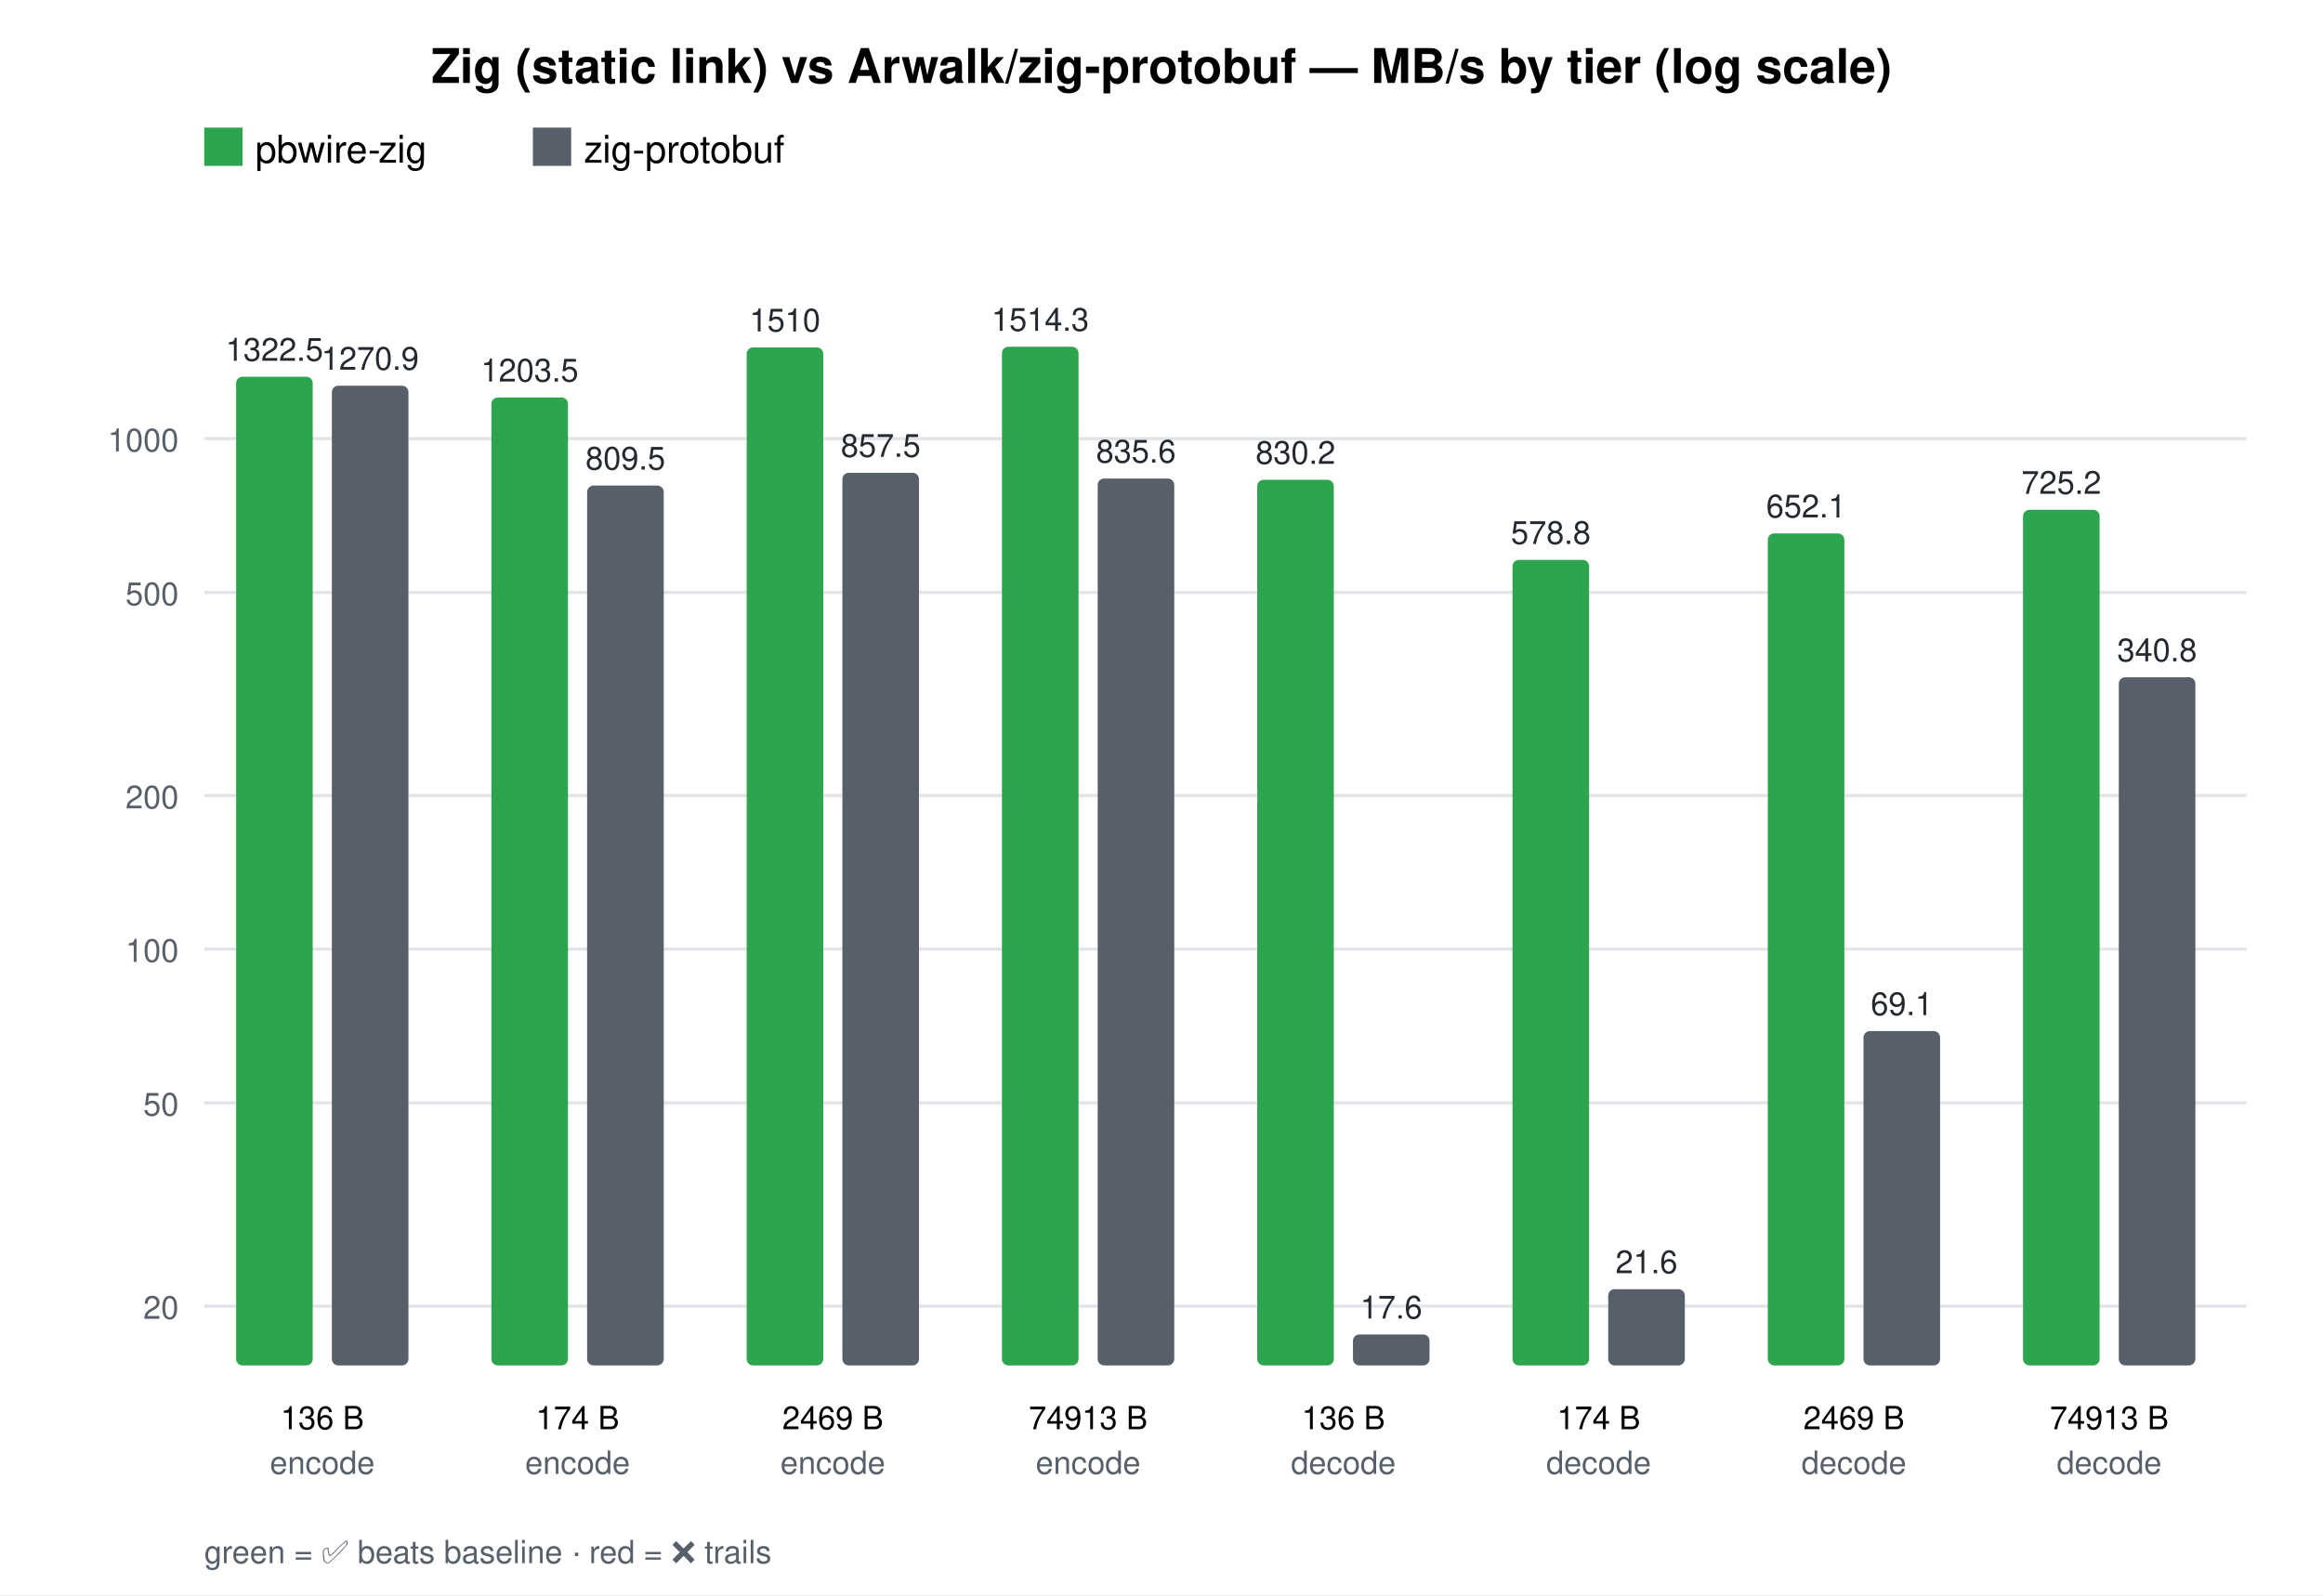
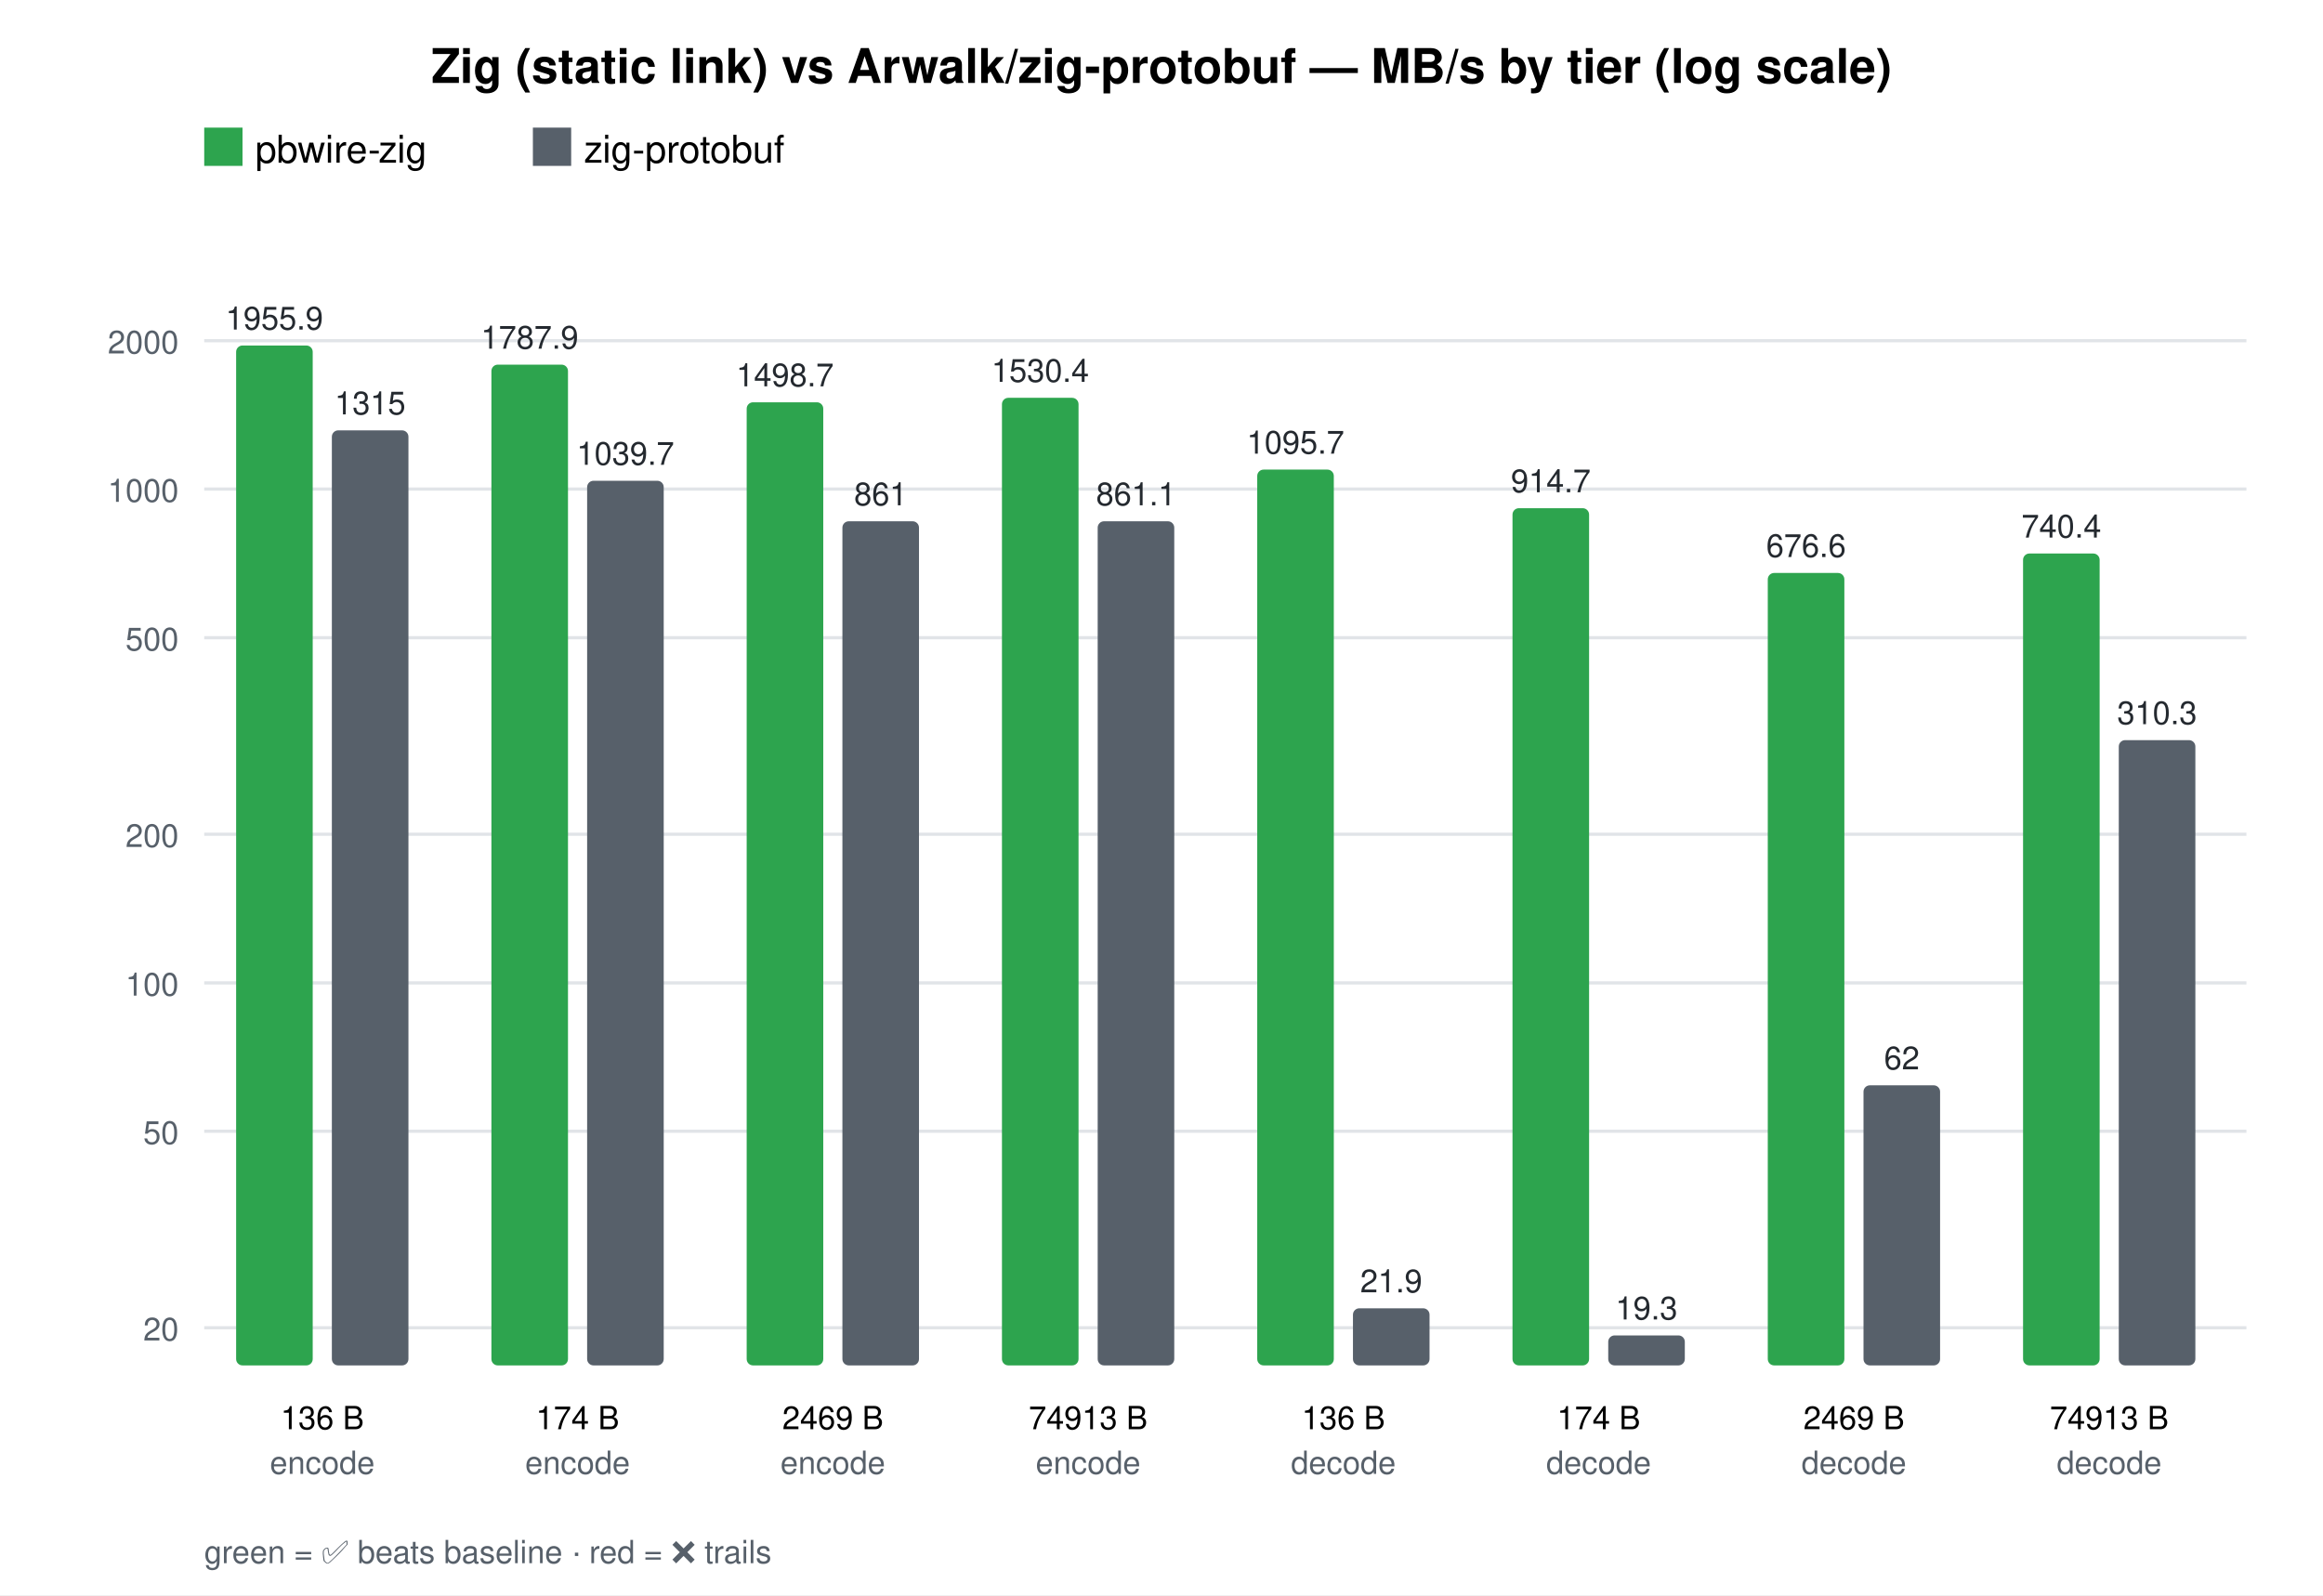
<svg xmlns="http://www.w3.org/2000/svg" width="728" height="500" font-family="Helvetica, Arial, sans-serif">
  <rect width="728" height="500" fill="#ffffff" />
  <text x="364.0" y="26" text-anchor="middle" font-size="15" font-weight="bold">Zig (static link) vs Arwalk/zig-protobuf — MB/s by tier (log scale)</text>
  <rect x="64" y="40" width="12" height="12" fill="#2da44e" />
  <text x="80" y="51" font-size="12">pbwire-zig</text>
  <rect x="167.0" y="40" width="12" height="12" fill="#57606a" />
  <text x="183.0" y="51" font-size="12">zig-protobuf</text>
-   <line x1="64" y1="409.4" x2="704" y2="409.4" stroke="#e1e4e8" />
-   <text x="56" y="413.4" text-anchor="end" font-size="10" fill="#57606a">20</text>
-   <line x1="64" y1="345.7" x2="704" y2="345.7" stroke="#e1e4e8" />
-   <text x="56" y="349.7" text-anchor="end" font-size="10" fill="#57606a">50</text>
-   <line x1="64" y1="297.5" x2="704" y2="297.5" stroke="#e1e4e8" />
-   <text x="56" y="301.5" text-anchor="end" font-size="10" fill="#57606a">100</text>
-   <line x1="64" y1="249.4" x2="704" y2="249.4" stroke="#e1e4e8" />
-   <text x="56" y="253.4" text-anchor="end" font-size="10" fill="#57606a">200</text>
-   <line x1="64" y1="185.7" x2="704" y2="185.7" stroke="#e1e4e8" />
-   <text x="56" y="189.7" text-anchor="end" font-size="10" fill="#57606a">500</text>
-   <line x1="64" y1="137.5" x2="704" y2="137.5" stroke="#e1e4e8" />
-   <text x="56" y="141.5" text-anchor="end" font-size="10" fill="#57606a">1000</text>
+   <line x1="64" y1="416.2" x2="704" y2="416.2" stroke="#e1e4e8" />
+   <text x="56" y="420.2" text-anchor="end" font-size="10" fill="#57606a">20</text>
+   <line x1="64" y1="354.6" x2="704" y2="354.6" stroke="#e1e4e8" />
+   <text x="56" y="358.6" text-anchor="end" font-size="10" fill="#57606a">50</text>
+   <line x1="64" y1="308.1" x2="704" y2="308.1" stroke="#e1e4e8" />
+   <text x="56" y="312.1" text-anchor="end" font-size="10" fill="#57606a">100</text>
+   <line x1="64" y1="261.5" x2="704" y2="261.5" stroke="#e1e4e8" />
+   <text x="56" y="265.5" text-anchor="end" font-size="10" fill="#57606a">200</text>
+   <line x1="64" y1="199.9" x2="704" y2="199.9" stroke="#e1e4e8" />
+   <text x="56" y="203.9" text-anchor="end" font-size="10" fill="#57606a">500</text>
+   <line x1="64" y1="153.3" x2="704" y2="153.3" stroke="#e1e4e8" />
+   <text x="56" y="157.3" text-anchor="end" font-size="10" fill="#57606a">1000</text>
+   <line x1="64" y1="106.8" x2="704" y2="106.8" stroke="#e1e4e8" />
+   <text x="56" y="110.8" text-anchor="end" font-size="10" fill="#57606a">2000</text>
  <text x="101.0" y="448" text-anchor="middle" font-size="10">136 B</text>
  <text x="101.0" y="462" text-anchor="middle" font-size="10" fill="#57606a">encode</text>
-   <rect x="74.0" y="118.1" width="24" height="309.9" rx="2" fill="#2da44e" />
-   <text x="86.0" y="113.1" text-anchor="middle" font-size="10" fill="#24292f">1322.5</text>
-   <rect x="104.0" y="120.9" width="24" height="307.1" rx="2" fill="#57606a" />
-   <text x="116.0" y="115.9" text-anchor="middle" font-size="10" fill="#24292f">1270.9</text>
+   <rect x="74.0" y="108.3" width="24" height="319.7" rx="2" fill="#2da44e" />
+   <text x="86.0" y="103.3" text-anchor="middle" font-size="10" fill="#24292f">1955.9</text>
+   <rect x="104.0" y="134.9" width="24" height="293.1" rx="2" fill="#57606a" />
+   <text x="116.0" y="129.9" text-anchor="middle" font-size="10" fill="#24292f">1315</text>
  <text x="181.0" y="448" text-anchor="middle" font-size="10">174 B</text>
  <text x="181.0" y="462" text-anchor="middle" font-size="10" fill="#57606a">encode</text>
-   <rect x="154.0" y="124.6" width="24" height="303.4" rx="2" fill="#2da44e" />
-   <text x="166.0" y="119.6" text-anchor="middle" font-size="10" fill="#24292f">1203.5</text>
-   <rect x="184.0" y="152.2" width="24" height="275.8" rx="2" fill="#57606a" />
-   <text x="196.0" y="147.2" text-anchor="middle" font-size="10" fill="#24292f">809.5</text>
+   <rect x="154.0" y="114.3" width="24" height="313.7" rx="2" fill="#2da44e" />
+   <text x="166.0" y="109.3" text-anchor="middle" font-size="10" fill="#24292f">1787.9</text>
+   <rect x="184.0" y="150.7" width="24" height="277.3" rx="2" fill="#57606a" />
+   <text x="196.0" y="145.7" text-anchor="middle" font-size="10" fill="#24292f">1039.7</text>
  <text x="261.0" y="448" text-anchor="middle" font-size="10">2469 B</text>
  <text x="261.0" y="462" text-anchor="middle" font-size="10" fill="#57606a">encode</text>
-   <rect x="234.0" y="108.9" width="24" height="319.1" rx="2" fill="#2da44e" />
-   <text x="246.0" y="103.9" text-anchor="middle" font-size="10" fill="#24292f">1510</text>
-   <rect x="264.0" y="148.2" width="24" height="279.8" rx="2" fill="#57606a" />
-   <text x="276.0" y="143.2" text-anchor="middle" font-size="10" fill="#24292f">857.5</text>
+   <rect x="234.0" y="126.1" width="24" height="301.9" rx="2" fill="#2da44e" />
+   <text x="246.0" y="121.1" text-anchor="middle" font-size="10" fill="#24292f">1498.7</text>
+   <rect x="264.0" y="163.4" width="24" height="264.6" rx="2" fill="#57606a" />
+   <text x="276.0" y="158.4" text-anchor="middle" font-size="10" fill="#24292f">861</text>
  <text x="341.0" y="448" text-anchor="middle" font-size="10">74913 B</text>
  <text x="341.0" y="462" text-anchor="middle" font-size="10" fill="#57606a">encode</text>
-   <rect x="314.0" y="108.7" width="24" height="319.3" rx="2" fill="#2da44e" />
-   <text x="326.0" y="103.7" text-anchor="middle" font-size="10" fill="#24292f">1514.3</text>
-   <rect x="344.0" y="150.0" width="24" height="278.0" rx="2" fill="#57606a" />
-   <text x="356.0" y="145.0" text-anchor="middle" font-size="10" fill="#24292f">835.6</text>
+   <rect x="314.0" y="124.7" width="24" height="303.3" rx="2" fill="#2da44e" />
+   <text x="326.0" y="119.7" text-anchor="middle" font-size="10" fill="#24292f">1530.4</text>
+   <rect x="344.0" y="163.4" width="24" height="264.6" rx="2" fill="#57606a" />
+   <text x="356.0" y="158.4" text-anchor="middle" font-size="10" fill="#24292f">861.1</text>
  <text x="421.0" y="448" text-anchor="middle" font-size="10">136 B</text>
  <text x="421.0" y="462" text-anchor="middle" font-size="10" fill="#57606a">decode</text>
-   <rect x="394.0" y="150.4" width="24" height="277.6" rx="2" fill="#2da44e" />
-   <text x="406.0" y="145.4" text-anchor="middle" font-size="10" fill="#24292f">830.2</text>
-   <rect x="424.0" y="418.3" width="24" height="9.7" rx="2" fill="#57606a" />
-   <text x="436.0" y="413.3" text-anchor="middle" font-size="10" fill="#24292f">17.6</text>
+   <rect x="394.0" y="147.2" width="24" height="280.8" rx="2" fill="#2da44e" />
+   <text x="406.0" y="142.2" text-anchor="middle" font-size="10" fill="#24292f">1095.7</text>
+   <rect x="424.0" y="410.1" width="24" height="17.9" rx="2" fill="#57606a" />
+   <text x="436.0" y="405.1" text-anchor="middle" font-size="10" fill="#24292f">21.9</text>
  <text x="501.0" y="448" text-anchor="middle" font-size="10">174 B</text>
  <text x="501.0" y="462" text-anchor="middle" font-size="10" fill="#57606a">decode</text>
-   <rect x="474.0" y="175.5" width="24" height="252.5" rx="2" fill="#2da44e" />
-   <text x="486.0" y="170.5" text-anchor="middle" font-size="10" fill="#24292f">578.8</text>
-   <rect x="504.0" y="404.1" width="24" height="23.9" rx="2" fill="#57606a" />
-   <text x="516.0" y="399.1" text-anchor="middle" font-size="10" fill="#24292f">21.6</text>
+   <rect x="474.0" y="159.3" width="24" height="268.7" rx="2" fill="#2da44e" />
+   <text x="486.0" y="154.3" text-anchor="middle" font-size="10" fill="#24292f">914.7</text>
+   <rect x="504.0" y="418.6" width="24" height="9.4" rx="2" fill="#57606a" />
+   <text x="516.0" y="413.6" text-anchor="middle" font-size="10" fill="#24292f">19.3</text>
  <text x="581.0" y="448" text-anchor="middle" font-size="10">2469 B</text>
  <text x="581.0" y="462" text-anchor="middle" font-size="10" fill="#57606a">decode</text>
-   <rect x="554.0" y="167.2" width="24" height="260.8" rx="2" fill="#2da44e" />
-   <text x="566.0" y="162.2" text-anchor="middle" font-size="10" fill="#24292f">652.1</text>
-   <rect x="584.0" y="323.2" width="24" height="104.8" rx="2" fill="#57606a" />
-   <text x="596.0" y="318.2" text-anchor="middle" font-size="10" fill="#24292f">69.1</text>
+   <rect x="554.0" y="179.6" width="24" height="248.4" rx="2" fill="#2da44e" />
+   <text x="566.0" y="174.6" text-anchor="middle" font-size="10" fill="#24292f">676.6</text>
+   <rect x="584.0" y="340.2" width="24" height="87.8" rx="2" fill="#57606a" />
+   <text x="596.0" y="335.2" text-anchor="middle" font-size="10" fill="#24292f">62</text>
  <text x="661.0" y="448" text-anchor="middle" font-size="10">74913 B</text>
  <text x="661.0" y="462" text-anchor="middle" font-size="10" fill="#57606a">decode</text>
-   <rect x="634.0" y="159.8" width="24" height="268.2" rx="2" fill="#2da44e" />
-   <text x="646.0" y="154.8" text-anchor="middle" font-size="10" fill="#24292f">725.2</text>
-   <rect x="664.0" y="212.3" width="24" height="215.7" rx="2" fill="#57606a" />
-   <text x="676.0" y="207.3" text-anchor="middle" font-size="10" fill="#24292f">340.8</text>
+   <rect x="634.0" y="173.5" width="24" height="254.5" rx="2" fill="#2da44e" />
+   <text x="646.0" y="168.5" text-anchor="middle" font-size="10" fill="#24292f">740.4</text>
+   <rect x="664.0" y="232.0" width="24" height="196.0" rx="2" fill="#57606a" />
+   <text x="676.0" y="227.0" text-anchor="middle" font-size="10" fill="#24292f">310.3</text>
  <text x="64" y="490" font-size="10" fill="#57606a">green = ✅ beats baseline · red = ❌ trails</text>
</svg>
